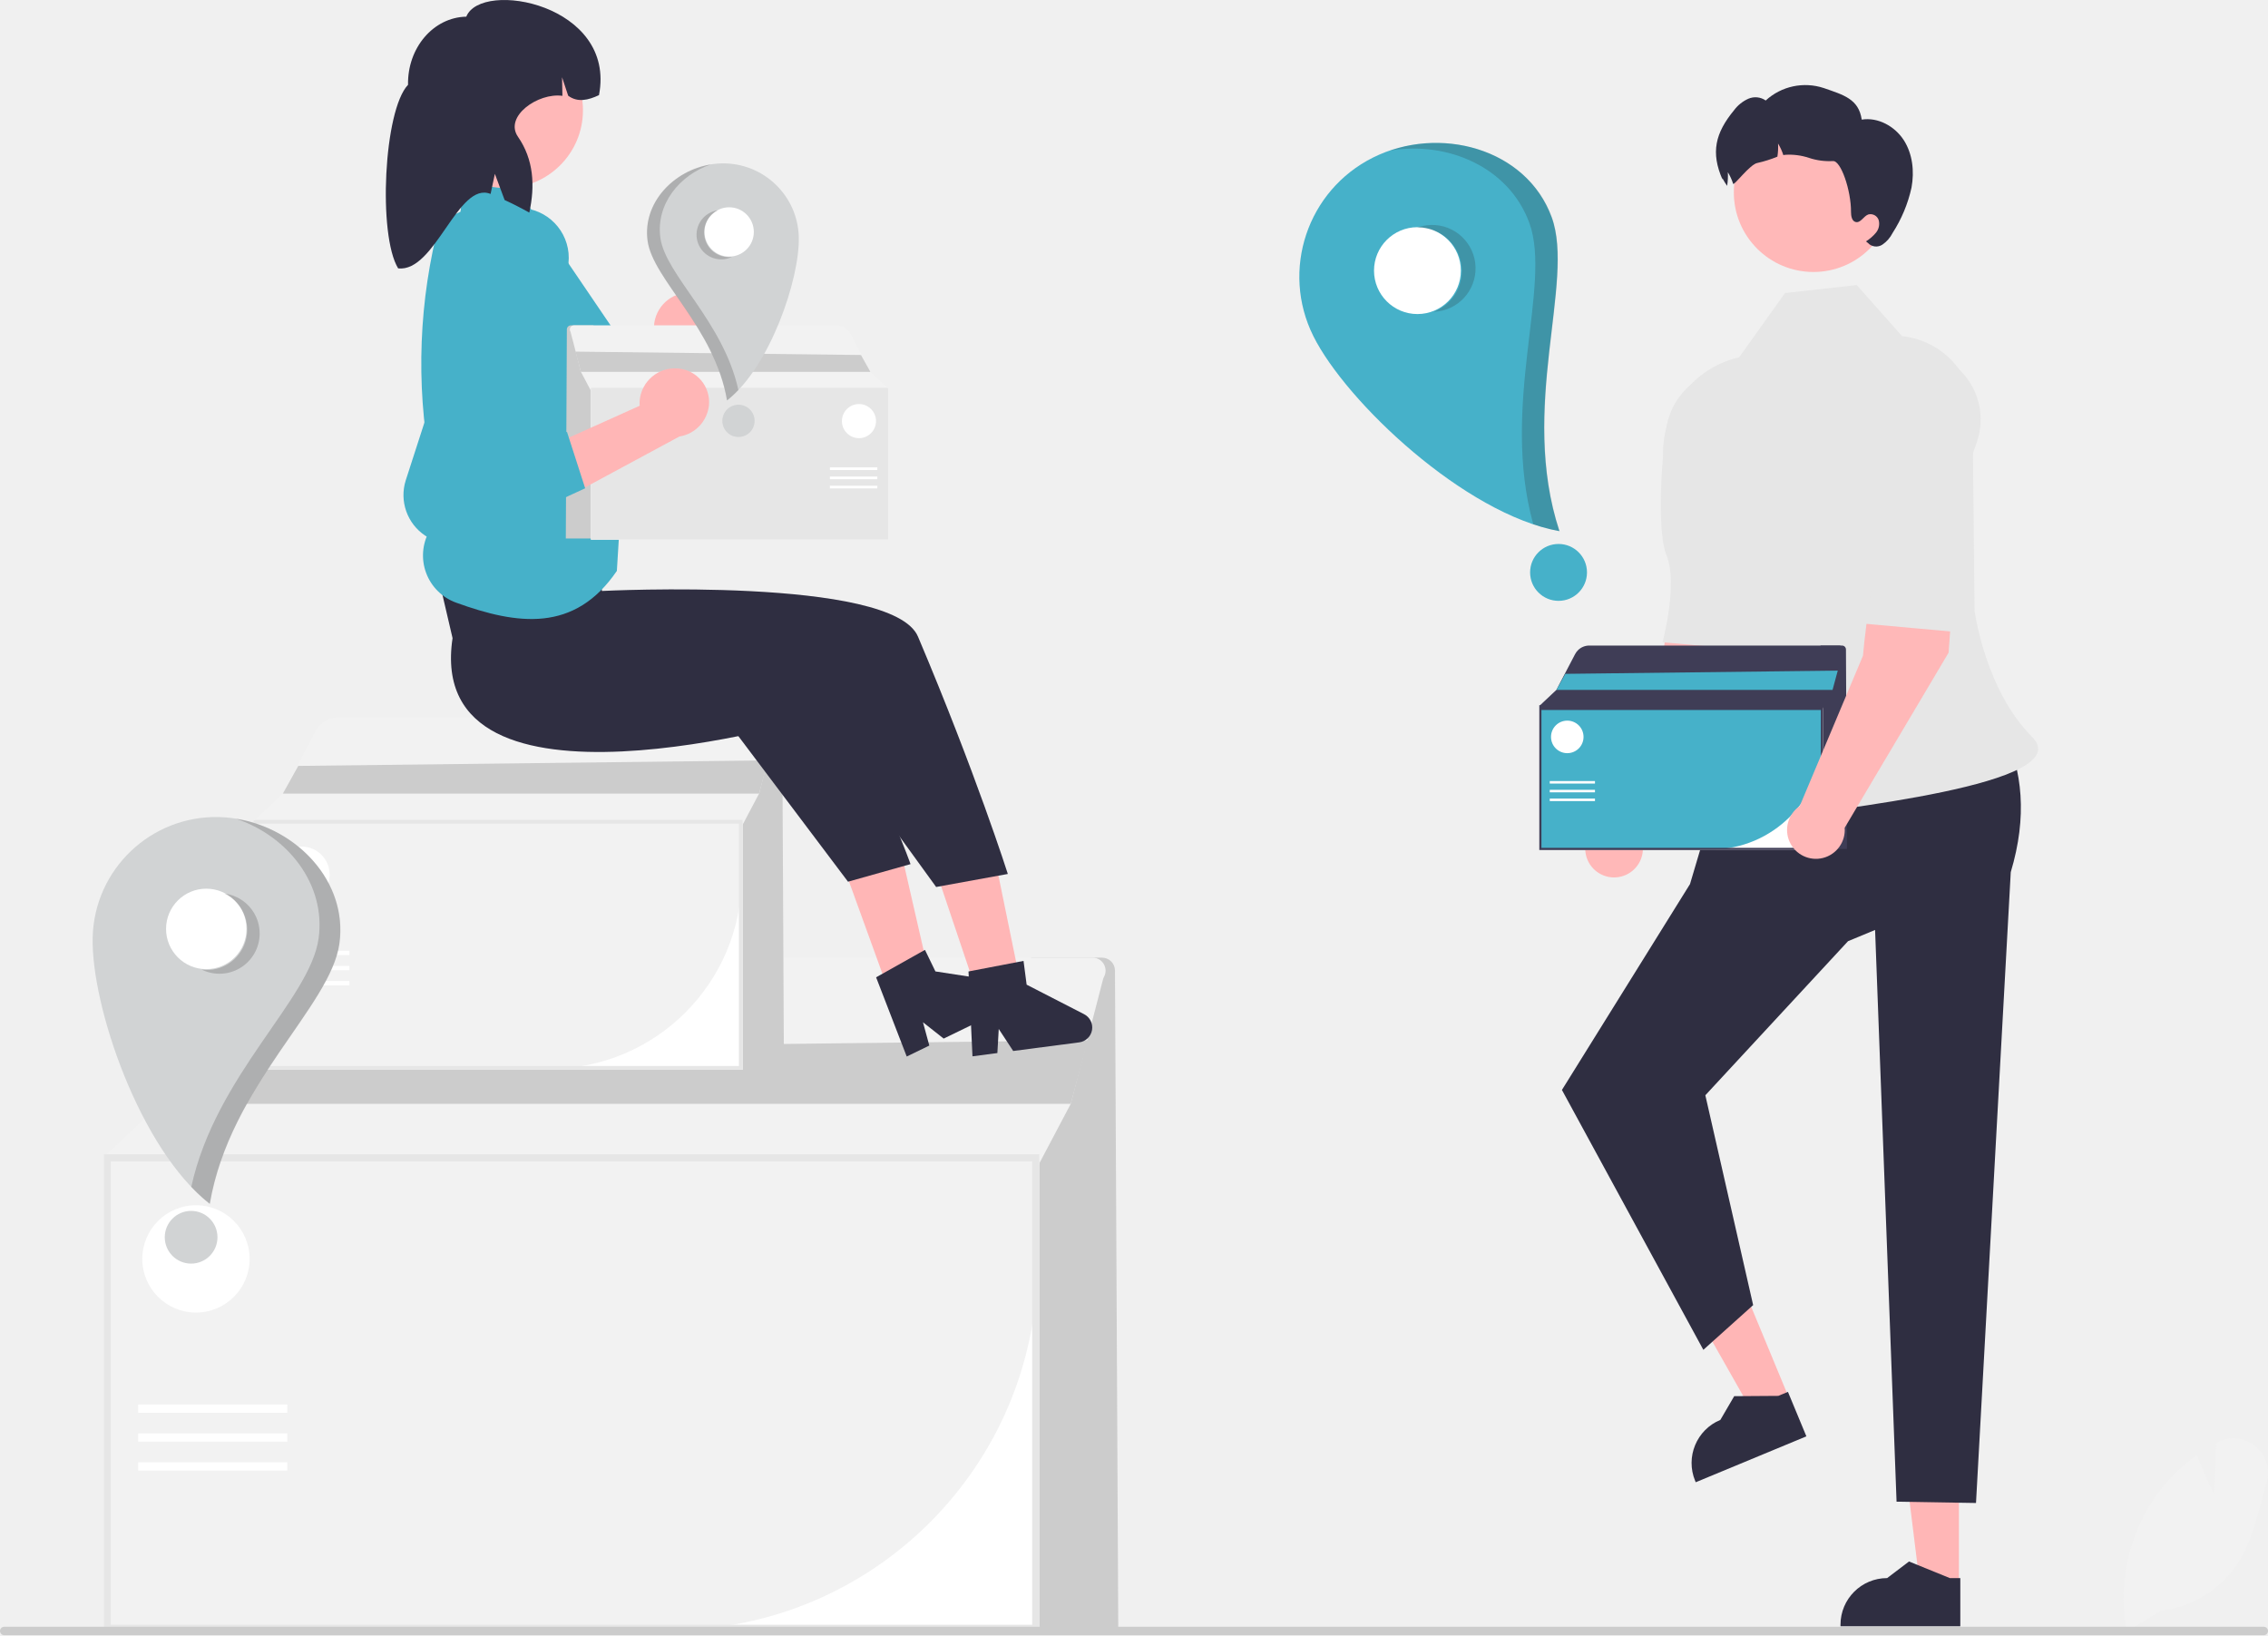
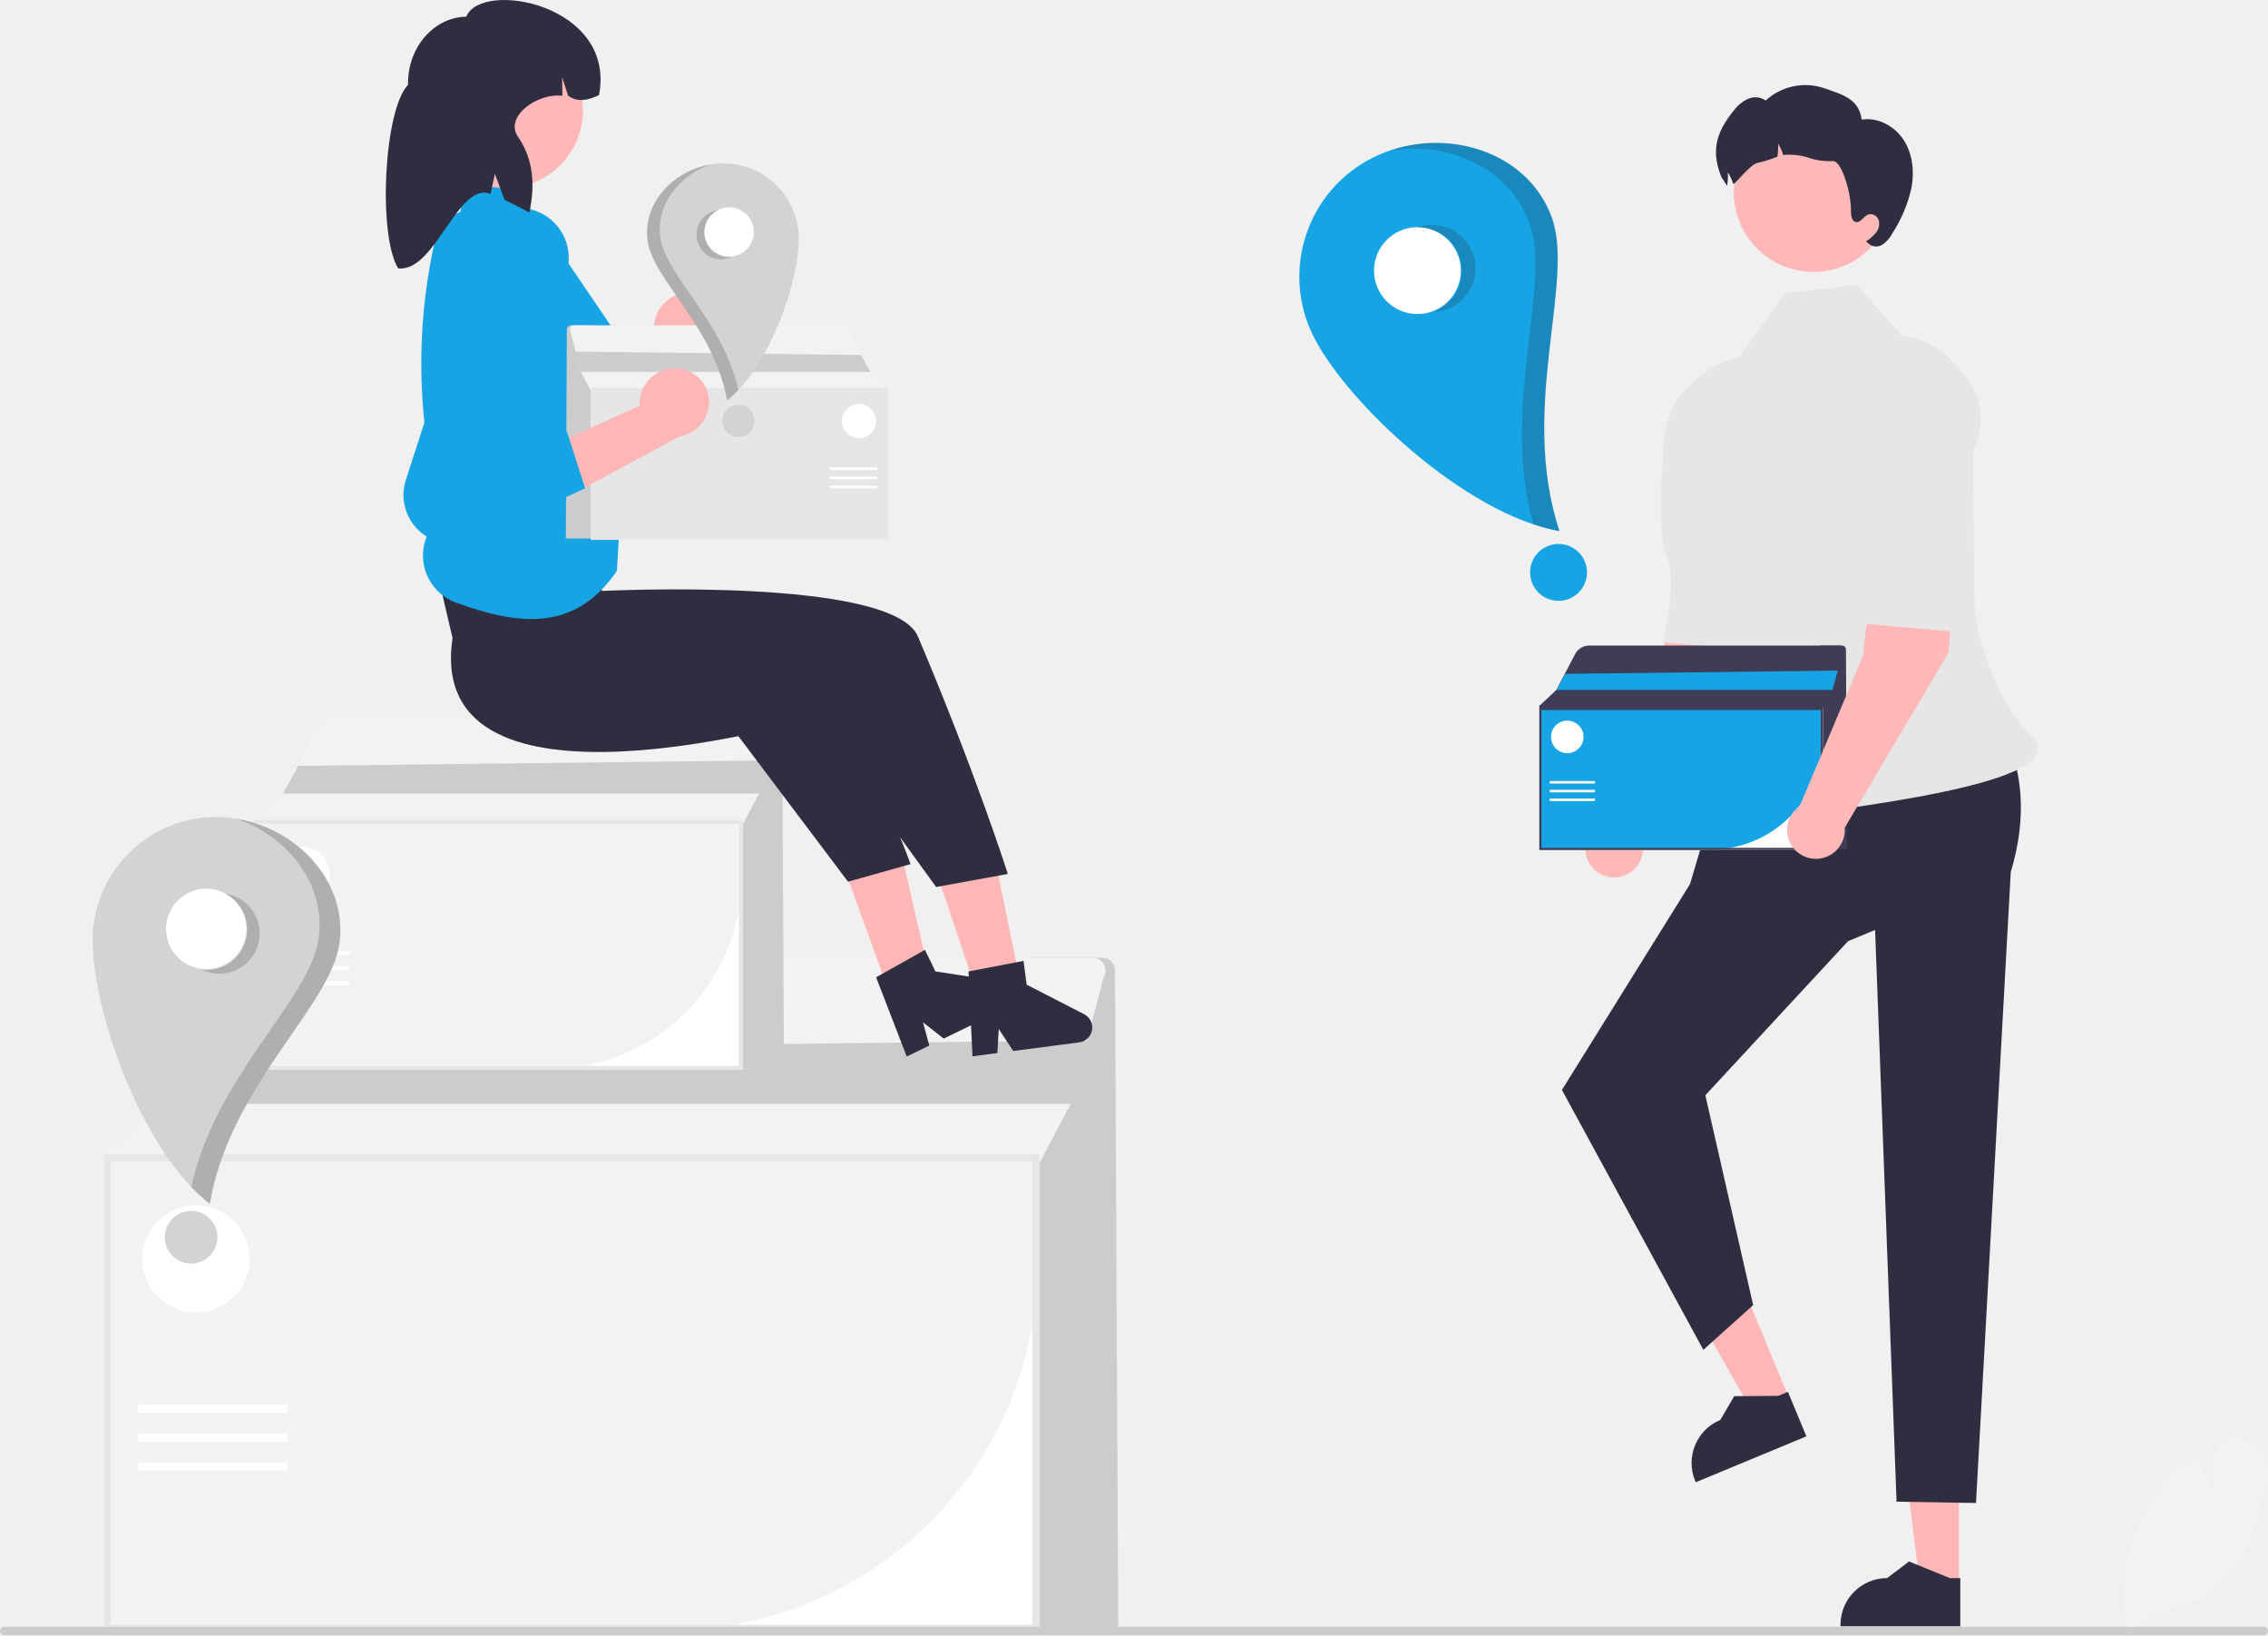
<svg xmlns="http://www.w3.org/2000/svg" data-name="Layer 1" width="638.67" height="460.389" viewBox="0 0 638.67 460.389">
  <path d="M595.568,678.249H571.034V489.426h19.953a3.656,3.656,0,0,1,3.656,3.638Z" transform="translate(-280.665 -219.8054)" fill="#ccc" />
  <path d="M573.327,679.249H309.863V544.774H573.327Z" transform="translate(-280.665 -219.8054)" fill="#fff" />
  <path d="M469.483,678.749H310.363V545.274H572.827v30.13A103.462,103.462,0,0,1,469.483,678.749Z" transform="translate(-280.665 -219.8054)" fill="#f2f2f2" />
  <path d="M591.573,494.789h0a3.656,3.656,0,0,0-.306.79l-9.085,35.018-9.854,18.663H310.863V544.612l14.886-14.014,17.365-33.216a14.823,14.823,0,0,1,2.978-3.928l0,0a14.823,14.823,0,0,1,10.158-4.028H588.34A3.656,3.656,0,0,1,591.573,494.789Z" transform="translate(-280.665 -219.8054)" fill="#f2f2f2" />
  <path d="M573.327,679.249H309.863V544.774H573.327Zm-261.465-2H571.327V546.774H311.863Z" transform="translate(-280.665 -219.8054)" fill="#e6e6e6" />
  <polygon points="306.37 292.898 301.516 310.792 45.084 310.792 53.37 295.898 306.37 292.898" fill="#ccc" />
  <rect x="38.913" y="395.435" width="41.999" height="2.324" fill="#fff" />
  <rect x="38.913" y="403.57" width="41.999" height="2.324" fill="#fff" />
  <rect x="38.913" y="411.704" width="41.999" height="2.324" fill="#fff" />
  <circle cx="55.182" cy="354.439" r="15.107" fill="#fff" />
  <path d="M501.421,520.449h-12.83V421.703h10.434a1.912,1.912,0,0,1,1.912,1.902Z" transform="translate(-280.665 -219.8054)" fill="#ccc" />
  <path d="M489.79,520.972H352.01v-70.324H489.79Z" transform="translate(-280.665 -219.8054)" fill="#fff" />
  <path d="M435.484,520.71H352.272v-69.801H489.528v15.757A54.106,54.106,0,0,1,435.484,520.71Z" transform="translate(-280.665 -219.8054)" fill="#f2f2f2" />
  <path d="M499.331,424.508h0a1.912,1.912,0,0,0-.16.413l-4.751,18.313-5.153,9.76H352.533v-2.431l7.785-7.329,9.081-17.37a7.752,7.752,0,0,1,1.558-2.054v0a7.752,7.752,0,0,1,5.312-2.106H497.641A1.912,1.912,0,0,1,499.331,424.508Z" transform="translate(-280.665 -219.8054)" fill="#f2f2f2" />
  <path d="M489.79,520.972H352.01v-70.324H489.79ZM353.056,519.926H488.744V451.694H353.056Z" transform="translate(-280.665 -219.8054)" fill="#e6e6e6" />
  <polygon points="216.293 214.071 213.755 223.428 79.653 223.428 83.986 215.639 216.293 214.071" fill="#ccc" />
  <rect x="76.426" y="267.693" width="21.963" height="1.215" fill="#fff" />
  <rect x="76.426" y="271.947" width="21.963" height="1.215" fill="#fff" />
  <rect x="76.426" y="276.201" width="21.963" height="1.215" fill="#fff" />
  <circle cx="84.934" cy="246.254" r="7.9" fill="#fff" />
  <path d="M879.543,679.181l-.08-.426a50.104,50.104,0,0,1,10.605-40.77,48.613,48.613,0,0,1,8.933-8.301l.316-.228.138.364c1.648,4.346,3.729,8.699,4.677,10.626l.64-14.382.365-.194a9.502,9.502,0,0,1,10.592,1.093,9.665,9.665,0,0,1,3.192,10.349c-.497,1.69-.967,3.443-1.421,5.138-1.561,5.825-3.174,11.848-6.302,16.92a30.285,30.285,0,0,1-22.041,13.925Z" transform="translate(-280.665 -219.8054)" fill="#f2f2f2" />
  <path d="M919.335,679.005a1.186,1.186,0,0,1-1.19,1.19H281.855a1.19,1.19,0,1,1,0-2.38h636.29A1.187,1.187,0,0,1,919.335,679.005Z" transform="translate(-280.665 -219.8054)" fill="#ccc" />
  <path d="M775.01,374.53l-18.213-2.609c-6.16,10.3-8.349,37.715-8.349,37.715l-17.824,42.365a8.123,8.123,0,1,0,12.663,6.101l29.265-49.311Z" transform="translate(-280.665 -219.8054)" fill="#ffb8b8" />
  <path d="M772.111,323.967l0,0A19.412,19.412,0,0,1,787.446,349.609l-3.865,10.955s-2.104,32.985-10.127,42.296l-24.62-2.229s4.501-16.641,1.046-24.693c-2.116-4.931-1.999-21.962.086-35.816A19.362,19.362,0,0,1,772.111,323.967Z" transform="translate(-280.665 -219.8054)" fill="#e6e6e6" />
  <polygon points="551.636 446.418 540.665 446.417 535.446 404.1 551.638 404.101 551.636 446.418" fill="#ffb6b6" />
  <path d="M832.687,677.668l-33.737-.001v-.427a13.132,13.132,0,0,1,13.131-13.131h.001l6.162-4.675,11.498,4.676,2.945 0Z" transform="translate(-280.665 -219.8054)" fill="#2f2e41" />
  <polygon points="503.939 393.973 493.805 398.174 472.773 361.085 487.731 354.883 503.939 393.973" fill="#ffb6b6" />
  <path d="M789.345,624.202l-31.164,12.923-.163-.394a13.132,13.132,0,0,1,7.099-17.16l.001-0,3.901-6.679,12.412-.085,2.72-1.128Z" transform="translate(-280.665 -219.8054)" fill="#2f2e41" />
  <path d="M844.845,425.5l-77.858,8.134-10.415,35.078L720.504,526.675l39.824,73.167,14.025-12.588L760.89,528.171l40.181-43.379,7.619-3.161h0l6.048,160.968,22.37.367,9.789-177.618C851.601,449.657,850.185,436.701,844.845,425.5Z" transform="translate(-280.665 -219.8054)" fill="#2f2e41" />
  <path d="M816.299,314.453l-12.779-14.39-20.193,2.244L770.399,320.4l0,0a27.601,27.601,0,0,0-21.011,31.615c5.017,28.889,22.066,56.907,16.437,71.161-8.546,21.637-9.067,30.461,11.389,27.428s88.989-10.027,75.702-23.314-16.205-35.49-16.205-35.49l-.533-50.797a22.576,22.576,0,0,0-19.878-26.551Z" transform="translate(-280.665 -219.8054)" fill="#e6e6e6" />
  <circle cx="510.661" cy="54.16" r="22.415" fill="#ffb8b8" />
  <path d="M818.945,272.635a38.981,38.981,0,0,1-5.331,12.773,8.694,8.694,0,0,1-2.908,3.302,3.178,3.178,0,0,1-4.039-.505l-.545-.444a11.568,11.568,0,0,0,2.827-2.454,3.939,3.939,0,0,0,.757-3.524,2.426,2.426,0,0,0-2.969-1.585c-1.313.515-2.11,2.413-3.484,2.12-1.111-.242-1.343-1.706-1.343-2.858.04-6.018-2.868-14.57-5.119-14.308a18.156,18.156,0,0,1-6.715-.899,17.592,17.592,0,0,0-6.725-.858c-.162.02-.323.051-.495.081a14.891,14.891,0,0,0-1.494-3.261,17.423,17.423,0,0,1-.182,3.696,34.563,34.563,0,0,1-5.594,1.767c-2.08.293-6.654,6.513-6.866,5.877a14.891,14.891,0,0,0-1.494-3.261,17.423,17.423,0,0,1-.182,3.696c-.01.05-.01.091-.02.141-1.01-1.343-1.626-2.979-1.282-1.727-3.383-7.654-2.07-13.136,3.251-19.589a10.232,10.232,0,0,1,3.988-3.201,5.03,5.03,0,0,1,4.907.485,16.51,16.51,0,0,1,16.378-3.494c5.543,1.929,9.815,3.06,10.663,8.876,4.584-.737,9.3,1.868,11.824,5.755C819.268,263.133,819.783,268.081,818.945,272.635Z" transform="translate(-280.665 -219.8054)" fill="#2f2e41" />
  <path d="M800.768,458.815h-7.44V401.556H799.379a1.109,1.109,0,0,1,1.109,1.103Z" transform="translate(-280.665 -219.8054)" fill="#3f3d56" />
  <path d="M794.024,459.119H714.13V418.34H794.024Z" transform="translate(-280.665 -219.8054)" fill="#fff" />
-   <path d="M762.534,458.967H714.282V418.492h79.59v9.137A31.374,31.374,0,0,1,762.534,458.967Z" transform="translate(-280.665 -219.8054)" fill="#46b1c9" />
+   <path d="M762.534,458.967H714.282V418.492h79.59v9.137A31.374,31.374,0,0,1,762.534,458.967Z" transform="translate(-280.665 -219.8054)" fill="#17a4e5" />
  <path d="M799.556,403.183h0a1.109,1.109,0,0,0-.093.239l-2.755,10.619-2.988,5.659h-79.287V418.291l4.514-4.25,5.266-10.072a4.495,4.495,0,0,1,.903-1.191h0a4.495,4.495,0,0,1,3.08-1.221h70.379A1.109,1.109,0,0,1,799.556,403.183Z" transform="translate(-280.665 -219.8054)" fill="#3f3d56" />
  <path d="M794.024,459.119H714.13V418.34H794.024Zm-79.287-.606h78.681V418.947H714.737Z" transform="translate(-280.665 -219.8054)" fill="#3f3d56" />
-   <polygon points="517.515 188.809 516.044 194.236 438.283 194.236 440.795 189.719 517.515 188.809" fill="#46b1c9" />
+   <polygon points="517.515 188.809 516.044 194.236 438.283 194.236 440.795 189.719 517.515 188.809" fill="#17a4e5" />
  <rect x="436.411" y="219.903" width="12.736" height="0.705" fill="#fff" />
  <rect x="436.411" y="222.37" width="12.736" height="0.705" fill="#fff" />
  <rect x="436.411" y="224.837" width="12.736" height="0.705" fill="#fff" />
  <circle cx="441.345" cy="207.471" r="4.581" fill="#fff" />
  <path d="M831.85,369.294l-18.213-2.609c-6.16,10.3-8.349,37.715-8.349,37.715l-17.824,42.365a8.123,8.123,0,1,0,12.663,6.101l29.265-49.311Z" transform="translate(-280.665 -219.8054)" fill="#ffb8b8" />
  <path d="M821.978,318.732l0,0a19.412,19.412,0,0,1,15.335,25.642l-3.865,10.955s4.869,32.985-3.155,42.296l-24.62-2.229s4.501-16.641,1.046-24.693c-2.116-4.931-1.999-21.962.086-35.816C808.397,324.307,811.406,317.094,821.978,318.732Z" transform="translate(-280.665 -219.8054)" fill="#e6e6e6" />
-   <path d="M667.326,264.155A37.492,37.492,0,0,0,650.508,314.44c9.241,18.53,42.636,50.133,69.28,54.908-11.461-34.8,4.475-70.173-2.178-88.373C710.502,261.526,685.856,254.914,667.326,264.155Z" transform="translate(-280.665 -219.8054)" fill="#46b1c9" />
+   <path d="M667.326,264.155A37.492,37.492,0,0,0,650.508,314.44c9.241,18.53,42.636,50.133,69.28,54.908-11.461-34.8,4.475-70.173-2.178-88.373C710.502,261.526,685.856,254.914,667.326,264.155Z" transform="translate(-280.665 -219.8054)" fill="#17a4e5" />
  <circle id="ae913700-e609-4a21-8232-fca89ee691a9" data-name="b262ea8c-1946-46c9-a449-3a1996c39394" cx="399.152" cy="76.193" r="12.228" fill="#fff" />
-   <circle id="e5607a81-7f0e-4105-ad7c-335322d1da37" data-name="bcc29a3a-8123-4529-80aa-6f70df2823cf" cx="438.888" cy="161.159" r="8.009" fill="#46b1c9" />
+   <circle id="e5607a81-7f0e-4105-ad7c-335322d1da37" data-name="bcc29a3a-8123-4529-80aa-6f70df2823cf" cx="438.888" cy="161.159" r="8.009" fill="#17a4e5" />
  <path d="M683.543,283.145a12.227,12.227,0,1,1,.828,24.441,12.226,12.226,0,0,0-4.686-23.677A12.228,12.228,0,0,1,683.543,283.145Z" transform="translate(-280.665 -219.8054)" fill="#231f20" opacity="0.2" style="isolation:isolate" />
  <path d="M717.672,280.981c6.652,18.201-9.284,53.573,2.178,88.373a51.863,51.863,0,0,1-7.411-1.94c-9.338-33.641,5.318-67.256-1.109-84.841C705.577,266.834,688.338,259.504,672.15,262.178,689.917,256.119,711.158,263.158,717.672,280.981Z" transform="translate(-280.665 -219.8054)" fill="#231f20" opacity="0.2" style="isolation:isolate" />
  <path d="M342.325,449.846a34.741,34.741,0,0,0-35.565,33.897c-.461,19.181,13.197,59.536,32.95,74.993,5.693-33.469,34.073-55.535,36.511-73.325C378.828,466.402,361.507,450.307,342.325,449.846Z" transform="translate(-280.665 -219.8054)" fill="#d1d3d4" />
  <circle id="bacd35f3-e339-4cac-822d-9d99fa991c5b" data-name="b262ea8c-1946-46c9-a449-3a1996c39394" cx="58.092" cy="261.533" r="11.33" fill="#fff" />
  <circle id="b2bbbf75-ebb5-482c-96b6-874581e74278" data-name="bcc29a3a-8123-4529-80aa-6f70df2823cf" cx="53.819" cy="348.343" r="7.421" fill="#d1d3d4" />
  <path d="M347.379,472.426a11.33,11.33,0,1,1-9.912,20.377,11.328,11.328,0,0,0,6.422-21.423A11.33,11.33,0,0,1,347.379,472.426Z" transform="translate(-280.665 -219.8054)" fill="#231f20" opacity="0.2" style="isolation:isolate" />
  <path d="M376.269,485.443c-2.438,17.79-30.819,39.856-36.511,73.325a48.056,48.056,0,0,1-5.229-4.8c6.929-31.6,33.5-52.781,35.856-69.969,2.109-15.384-8.834-28.857-23.251-33.682C364.31,453.053,378.657,468.023,376.269,485.443Z" transform="translate(-280.665 -219.8054)" fill="#231f20" opacity="0.2" style="isolation:isolate" />
  <path d="M474.127,302.22a9.959,9.959,0,0,0-9.302,10.317,9.555,9.555,0,0,0,.215,1.565L435.642,332.622l16.253,7.188,25.425-18.689a9.932,9.932,0,0,0,7.022-9.885,9.505,9.505,0,0,0-9.955-9.032Q474.257,302.21,474.127,302.22Z" transform="translate(-280.665 -219.8054)" fill="#ffb6b6" />
-   <path d="M445.778,324.205l7.286,15.033-28.808,18.538a14.33,14.33,0,0,1-13.93.933h0a13.731,13.731,0,0,1-7.615-14.645l9.348-53.365a14.805,14.805,0,0,1,16.254-12.259h0a14.041,14.041,0,0,1,12.431,15.484q-.024.217-.054.434a14.404,14.404,0,0,1-.294,1.524l-10.205,37.952Z" transform="translate(-280.665 -219.8054)" fill="#46b1c9" />
+   <path d="M445.778,324.205l7.286,15.033-28.808,18.538a14.33,14.33,0,0,1-13.93.933h0a13.731,13.731,0,0,1-7.615-14.645l9.348-53.365a14.805,14.805,0,0,1,16.254-12.259h0a14.041,14.041,0,0,1,12.431,15.484q-.024.217-.054.434a14.404,14.404,0,0,1-.294,1.524l-10.205,37.952Z" transform="translate(-280.665 -219.8054)" fill="#17a4e5" />
  <rect x="125.962" y="127.704" width="41.198" height="41.198" fill="#ffb8b8" />
  <polygon points="264.862 249.035 280.596 243.742 289.358 286.57 278.696 290.156 264.862 249.035" fill="#ffb6b6" />
  <polygon points="238.195 245.744 253.802 240.086 263.558 282.698 252.983 286.531 238.195 245.744" fill="#ffb6b6" />
  <path d="M408.105,399.47c-8.257,55.049,101.704,22.503,101.704,22.503l34.477,47.562,20.185-3.67s-9.082-28.553-25.303-66.829C531.966,382.038,450.173,386.191,450.173,386.191L448.475,372.863l-46.792-.917Z" transform="translate(-280.665 -219.8054)" fill="#2f2e41" />
  <path d="M487.536,425.664l25.427-15.836c18.615,37.171,24.102,53.269,24.102,53.269l-17.598,4.949Z" transform="translate(-280.665 -219.8054)" fill="#2f2e41" />
-   <path d="M431.641,280.562l-8.292-10.659-11.829-.513-1.181,10.025-5.861,2.703a157.192,157.192,0,0,0-2.648,68.102l0,0h0a6.064,6.064,0,0,1,1.725,5.89l-.38,1.515.035.055a8.874,8.874,0,0,1,1.178,6.625v0l-2.799,4.974a14.124,14.124,0,0,0,7.518,20.201c17.205,6.236,33.334,8.559,45.266-8.941l3.752-60.986Z" transform="translate(-280.665 -219.8054)" fill="#46b1c9" />
+   <path d="M431.641,280.562l-8.292-10.659-11.829-.513-1.181,10.025-5.861,2.703a157.192,157.192,0,0,0-2.648,68.102l0,0h0a6.064,6.064,0,0,1,1.725,5.89l-.38,1.515.035.055a8.874,8.874,0,0,1,1.178,6.625v0l-2.799,4.974a14.124,14.124,0,0,0,7.518,20.201c17.205,6.236,33.334,8.559,45.266-8.941l3.752-60.986Z" transform="translate(-280.665 -219.8054)" fill="#17a4e5" />
  <circle cx="142.289" cy="31.057" r="21.871" fill="#ffb8b8" />
  <path d="M411.974,224.498c-9.26.178-16.605,8.768-16.405,19.186-6.853,7.151-8.513,42.322-2.787,51.678,10.475,1.216,16.846-24.699,26.032-20.952l1.21-5.656,2.743,7.365q3.502,1.614,6.951,3.544c1.652-7.579,1.243-14.946-3.198-21.363-3.945-5.701,5.656-12.468,12.522-11.512h0l-.101-5.236,1.725,5.204c2.677,1.967,5.637,1.255,8.674-.167v0C454.263,221.002,416.145,214.004,411.974,224.498Z" transform="translate(-280.665 -219.8054)" fill="#2f2e41" />
  <path d="M554.515,517.205l7.01-.916.387-6.782,4.069,6.2,18.592-2.429a4.215,4.215,0,0,0,1.38-7.929l-16.187-8.315-.874-6.691-15.495,2.972Z" transform="translate(-280.665 -219.8054)" fill="#2f2e41" />
  <path d="M536,517.266l6.359-3.088-1.78-6.555,5.823,4.592,16.867-8.19a4.215,4.215,0,0,0-1.202-7.958l-17.986-2.762-2.947-6.07-13.757,7.725Z" transform="translate(-280.665 -219.8054)" fill="#2f2e41" />
  <path d="M439.998,371.422h7.798V311.404h-6.342a1.162,1.162,0,0,0-1.162,1.156Z" transform="translate(-280.665 -219.8054)" fill="#ccc" />
  <path d="M447.067,328.997h83.742v42.743H447.067Z" transform="translate(-280.665 -219.8054)" fill="#fff" />
  <path d="M447.226,338.732v-9.577H530.65v42.425H480.074A32.885,32.885,0,0,1,447.226,338.732Z" transform="translate(-280.665 -219.8054)" fill="#f2f2f2" />
  <path d="M441.268,313.109h0a1.162,1.162,0,0,1,.097.251l2.888,11.131,3.132,5.932h83.106V328.945l-4.732-4.455-5.52-10.558a4.712,4.712,0,0,0-.947-1.248h0a4.712,4.712,0,0,0-3.229-1.28H442.295A1.162,1.162,0,0,0,441.268,313.109Z" transform="translate(-280.665 -219.8054)" fill="#f2f2f2" />
  <path d="M447.067,328.997h83.742v42.743H447.067Zm83.107,42.107H447.703V329.632h82.471Z" transform="translate(-280.665 -219.8054)" fill="#e6e6e6" />
  <polygon points="162.045 98.997 163.588 104.685 245.095 104.685 242.461 99.951 162.045 98.997" fill="#ccc" />
  <rect x="233.707" y="131.589" width="13.349" height="0.739" fill="#fff" />
  <rect x="233.707" y="134.174" width="13.349" height="0.739" fill="#fff" />
  <rect x="233.707" y="136.76" width="13.349" height="0.739" fill="#fff" />
  <circle cx="241.885" cy="118.558" r="4.802" fill="#fff" />
  <path d="M483.815,265.811A21.287,21.287,0,0,1,505.607,286.581c.282,11.753-8.086,36.48-20.19,45.951-3.488-20.508-20.878-34.029-22.372-44.929C461.448,275.955,472.062,266.093,483.815,265.811Z" transform="translate(-280.665 -219.8054)" fill="#d1d3d4" />
  <circle id="fecde2e6-4a2c-4b09-ace7-bfa7eb0316c1" data-name="b262ea8c-1946-46c9-a449-3a1996c39394" cx="205.337" cy="65.302" r="6.942" fill="#fff" />
  <circle id="ad96ff4a-d650-41fb-aeb3-38eefe479f45" data-name="bcc29a3a-8123-4529-80aa-6f70df2823cf" cx="207.955" cy="118.494" r="4.547" fill="#d1d3d4" />
  <path d="M480.718,279.647a6.942,6.942,0,1,0,6.074,12.486,6.941,6.941,0,0,1-3.935-13.127A6.942,6.942,0,0,0,480.718,279.647Z" transform="translate(-280.665 -219.8054)" fill="#231f20" opacity="0.2" style="isolation:isolate" />
  <path d="M463.016,287.623c1.494,10.901,18.884,24.421,22.372,44.929a29.448,29.448,0,0,0,3.204-2.941c-4.246-19.363-20.527-32.341-21.97-42.873-1.292-9.426,5.413-17.682,14.247-20.638C470.344,267.776,461.553,276.949,463.016,287.623Z" transform="translate(-280.665 -219.8054)" fill="#231f20" opacity="0.2" style="isolation:isolate" />
  <path d="M471.448,323.541a9.959,9.959,0,0,0-10.644,8.926,9.555,9.555,0,0,0-.004,1.579l-31.684,14.26,15.097,9.375,27.773-14.979a9.932,9.932,0,0,0,8.326-8.814,9.505,9.505,0,0,0-8.604-10.327Q471.578,323.549,471.448,323.541Z" transform="translate(-280.665 -219.8054)" fill="#ffb6b6" />
-   <path d="M440.322,341.377,445.45,357.276l-31.102,14.359a14.33,14.33,0,0,1-13.925-1.01h0a13.731,13.731,0,0,1-5.508-15.561l16.665-51.551a14.805,14.805,0,0,1,17.799-9.883h0a14.041,14.041,0,0,1,10.161,17.059q-.054.212-.114.422a14.404,14.404,0,0,1-.503,1.468l-15.374,36.168Z" transform="translate(-280.665 -219.8054)" fill="#46b1c9" />
+   <path d="M440.322,341.377,445.45,357.276l-31.102,14.359a14.33,14.33,0,0,1-13.925-1.01h0a13.731,13.731,0,0,1-5.508-15.561l16.665-51.551a14.805,14.805,0,0,1,17.799-9.883h0a14.041,14.041,0,0,1,10.161,17.059q-.054.212-.114.422a14.404,14.404,0,0,1-.503,1.468l-15.374,36.168Z" transform="translate(-280.665 -219.8054)" fill="#17a4e5" />
</svg>
